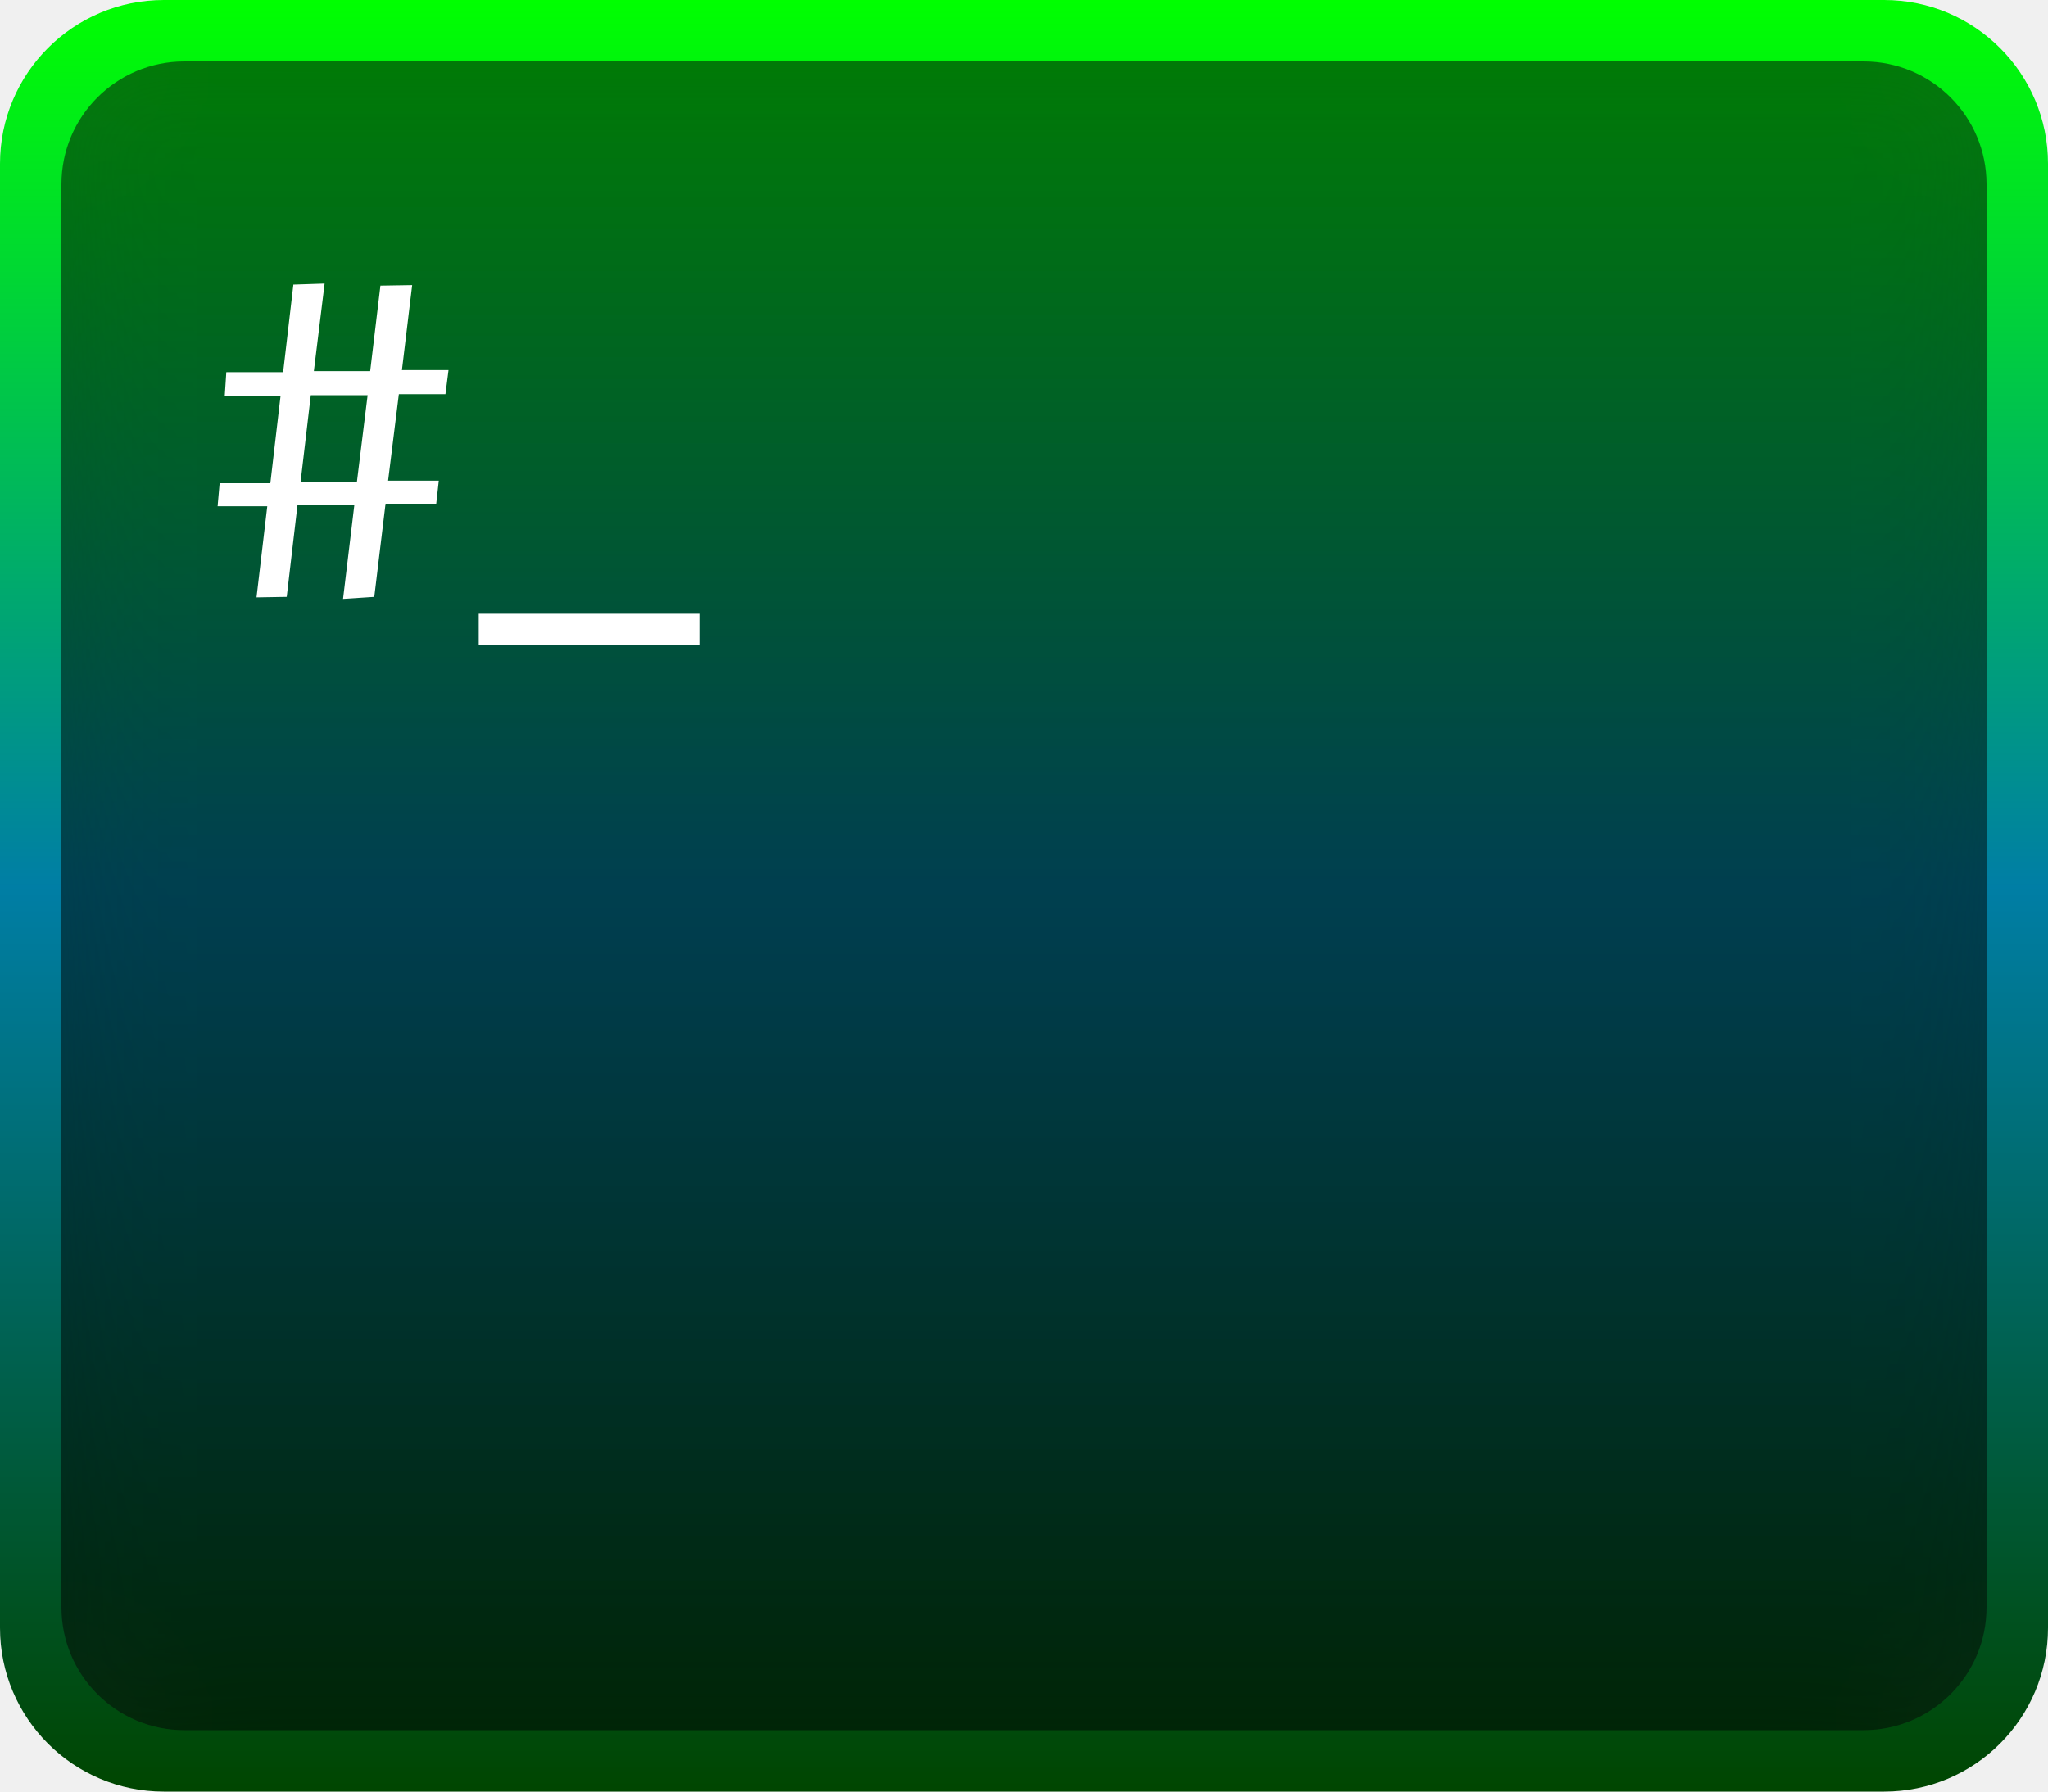
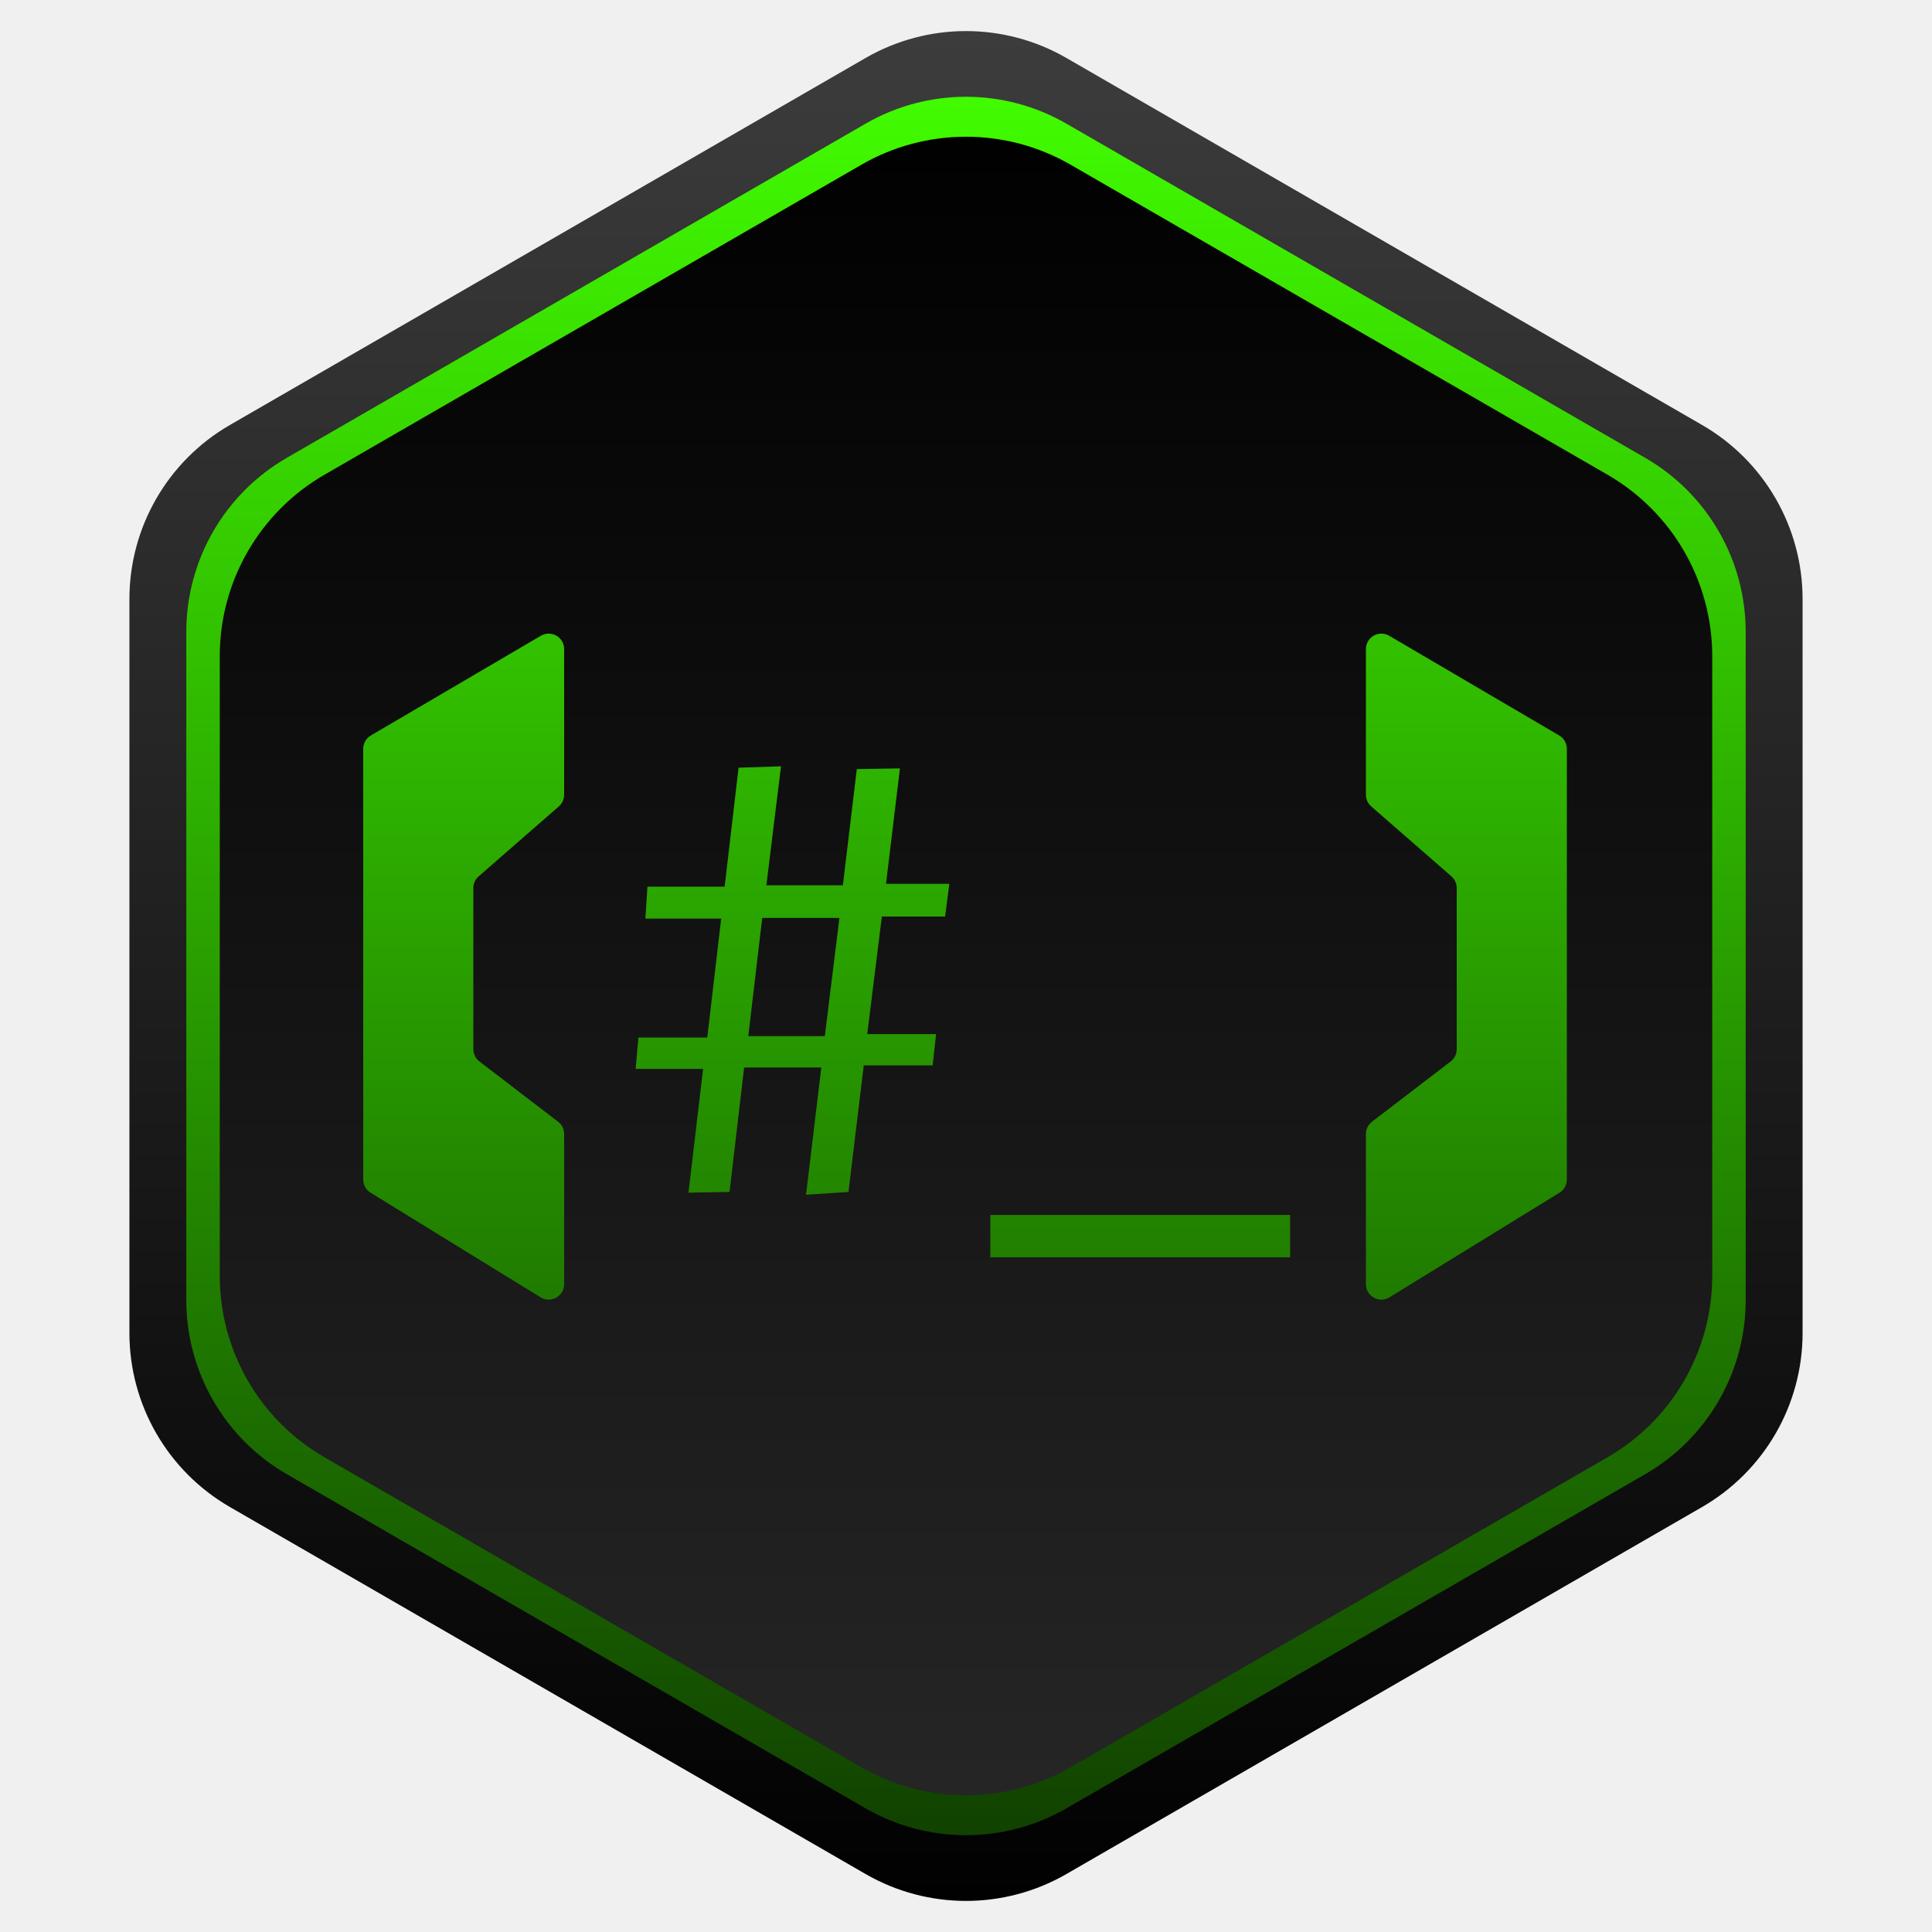
- <svg xmlns="http://www.w3.org/2000/svg" width="400" height="350" viewBox="0 0 400 350" fill="none">
-   <rect width="400" height="350" rx="32" fill="url(#paint0_linear_2_10)" />
-   <g filter="url(#filter0_b_2_10)">
-     <rect x="12" y="12" width="376" height="326" rx="24" fill="black" fill-opacity="0.5" />
-   </g>
-   <path d="M67 117L69.2 98.7H58.1L56 116.6L50.1 116.7L52.2 98.9H42.5L42.9 94.4H52.8L54.8 77.3H43.9L44.2 72.7H55.3L57.3 55.6L63.4 55.4L61.3 72.5H72.3L74.3 55.8L80.5 55.7L78.5 72.3H87.6L87 77H77.9L75.8 93.9H85.7L85.2 98.4H75.3L73.1 116.6L67 117ZM58.7 94.2H69.7L71.8 77.2H60.7L58.7 94.2ZM93.5 126V119.9H136.6V126H93.5Z" fill="white" />
+ <svg xmlns="http://www.w3.org/2000/svg" width="500" height="500" viewBox="0 0 500 500" fill="none">
+   <path d="M224 15.011C240.089 5.722 259.911 5.722 276 15.011L440.506 109.989C456.595 119.278 466.506 136.444 466.506 155.022V344.978C466.506 363.556 456.595 380.722 440.506 390.011L276 484.989C259.911 494.278 240.089 494.278 224 484.989L59.494 390.011C43.405 380.722 33.494 363.556 33.494 344.978V155.022C33.494 136.444 43.405 119.278 59.494 109.989L224 15.011Z" fill="url(#paint0_linear_9_18)" />
+   <path d="M224 32.011C240.089 22.722 259.911 22.722 276 32.011L425.784 118.489C441.873 127.778 451.784 144.944 451.784 163.522V336.478C451.784 355.056 441.873 372.222 425.784 381.511L276 467.989C259.911 477.278 240.089 477.278 224 467.989L74.216 381.511C58.127 372.222 48.216 355.056 48.216 336.478V163.522C48.216 144.944 58.127 127.778 74.216 118.489L224 32.011Z" fill="url(#paint1_linear_9_18)" />
+   <path fill-rule="evenodd" clip-rule="evenodd" d="M277.093 42.642C260.328 32.963 239.672 32.963 222.907 42.642L83.97 122.858C67.204 132.537 56.876 150.426 56.876 169.785V330.215C56.876 349.574 67.204 367.463 83.97 377.142L222.907 457.358C239.672 467.037 260.328 467.037 277.093 457.358L416.03 377.142C432.796 367.463 443.124 349.574 443.124 330.215V169.785C443.124 150.426 432.796 132.537 416.03 122.858L277.093 42.642ZM95.976 190.341L139.976 164.533C142.643 162.969 146 164.892 146 167.983V205.681C146 206.837 145.5 207.936 144.629 208.696L123.871 226.804C123 227.564 122.5 228.663 122.5 229.819V271.525C122.5 272.77 123.079 273.944 124.068 274.701L144.432 290.299C145.421 291.056 146 292.23 146 293.475V332.342C146 335.471 142.569 337.388 139.904 335.748L95.904 308.671C94.721 307.943 94 306.654 94 305.265V193.791C94 192.372 94.752 191.059 95.976 190.341ZM359.524 164.533L403.524 190.341C404.748 191.059 405.5 192.372 405.5 193.791V305.265C405.5 306.654 404.779 307.943 403.596 308.671L359.596 335.748C356.931 337.388 353.5 335.471 353.5 332.342V293.475C353.5 292.23 354.08 291.056 355.068 290.299L375.432 274.701C376.421 273.944 377 272.77 377 271.525V229.819C377 228.663 376.5 227.564 375.629 226.804L354.871 208.696C354 207.936 353.5 206.837 353.5 205.681V167.983C353.5 164.892 356.857 162.969 359.524 164.533ZM212.56 276.26L208.6 309.2L219.58 308.48L223.54 275.72H241.36L242.26 267.62H224.44L228.22 237.2H244.6L245.68 228.74H229.3L232.9 198.86L221.74 199.04L218.14 229.1H198.34L202.12 198.32L191.14 198.68L187.54 229.46H167.56L167.02 237.74H186.64L183.04 268.52H165.22L164.5 276.62H181.96L178.18 308.66L188.8 308.48L192.58 276.26H212.56ZM213.46 268.16H193.66L197.26 237.56H217.24L213.46 268.16ZM256.3 314.42V325.4H333.88V314.42H256.3Z" fill="url(#paint2_linear_9_18)" />
  <defs>
-     <filter id="filter0_b_2_10" x="-20" y="-20" width="440" height="390" filterUnits="userSpaceOnUse" color-interpolation-filters="sRGB">
-       <feFlood flood-opacity="0" result="BackgroundImageFix" />
-       <feGaussianBlur in="BackgroundImage" stdDeviation="16" />
-       <feComposite in2="SourceAlpha" operator="in" result="effect1_backgroundBlur_2_10" />
-       <feBlend mode="normal" in="SourceGraphic" in2="effect1_backgroundBlur_2_10" result="shape" />
-     </filter>
-     <linearGradient id="paint0_linear_2_10" x1="208" y1="-8.13705e-06" x2="208" y2="350" gradientUnits="userSpaceOnUse">
-       <stop stop-color="#00FF00" />
-       <stop offset="0.495" stop-color="#007EA5" />
-       <stop offset="1" stop-color="#004600" />
+     <linearGradient id="paint0_linear_9_18" x1="250" y1="0" x2="250" y2="500" gradientUnits="userSpaceOnUse">
+       <stop stop-color="#3D3D3D" />
+       <stop offset="1" />
+     </linearGradient>
+     <linearGradient id="paint1_linear_9_18" x1="250" y1="17" x2="250" y2="483" gradientUnits="userSpaceOnUse">
+       <stop stop-color="#42FF00" />
+       <stop offset="1" stop-color="#103E00" />
+     </linearGradient>
+     <linearGradient id="paint2_linear_9_18" x1="250" y1="27" x2="250" y2="473" gradientUnits="userSpaceOnUse">
+       <stop />
+       <stop offset="1" stop-color="#262626" />
    </linearGradient>
  </defs>
</svg>
